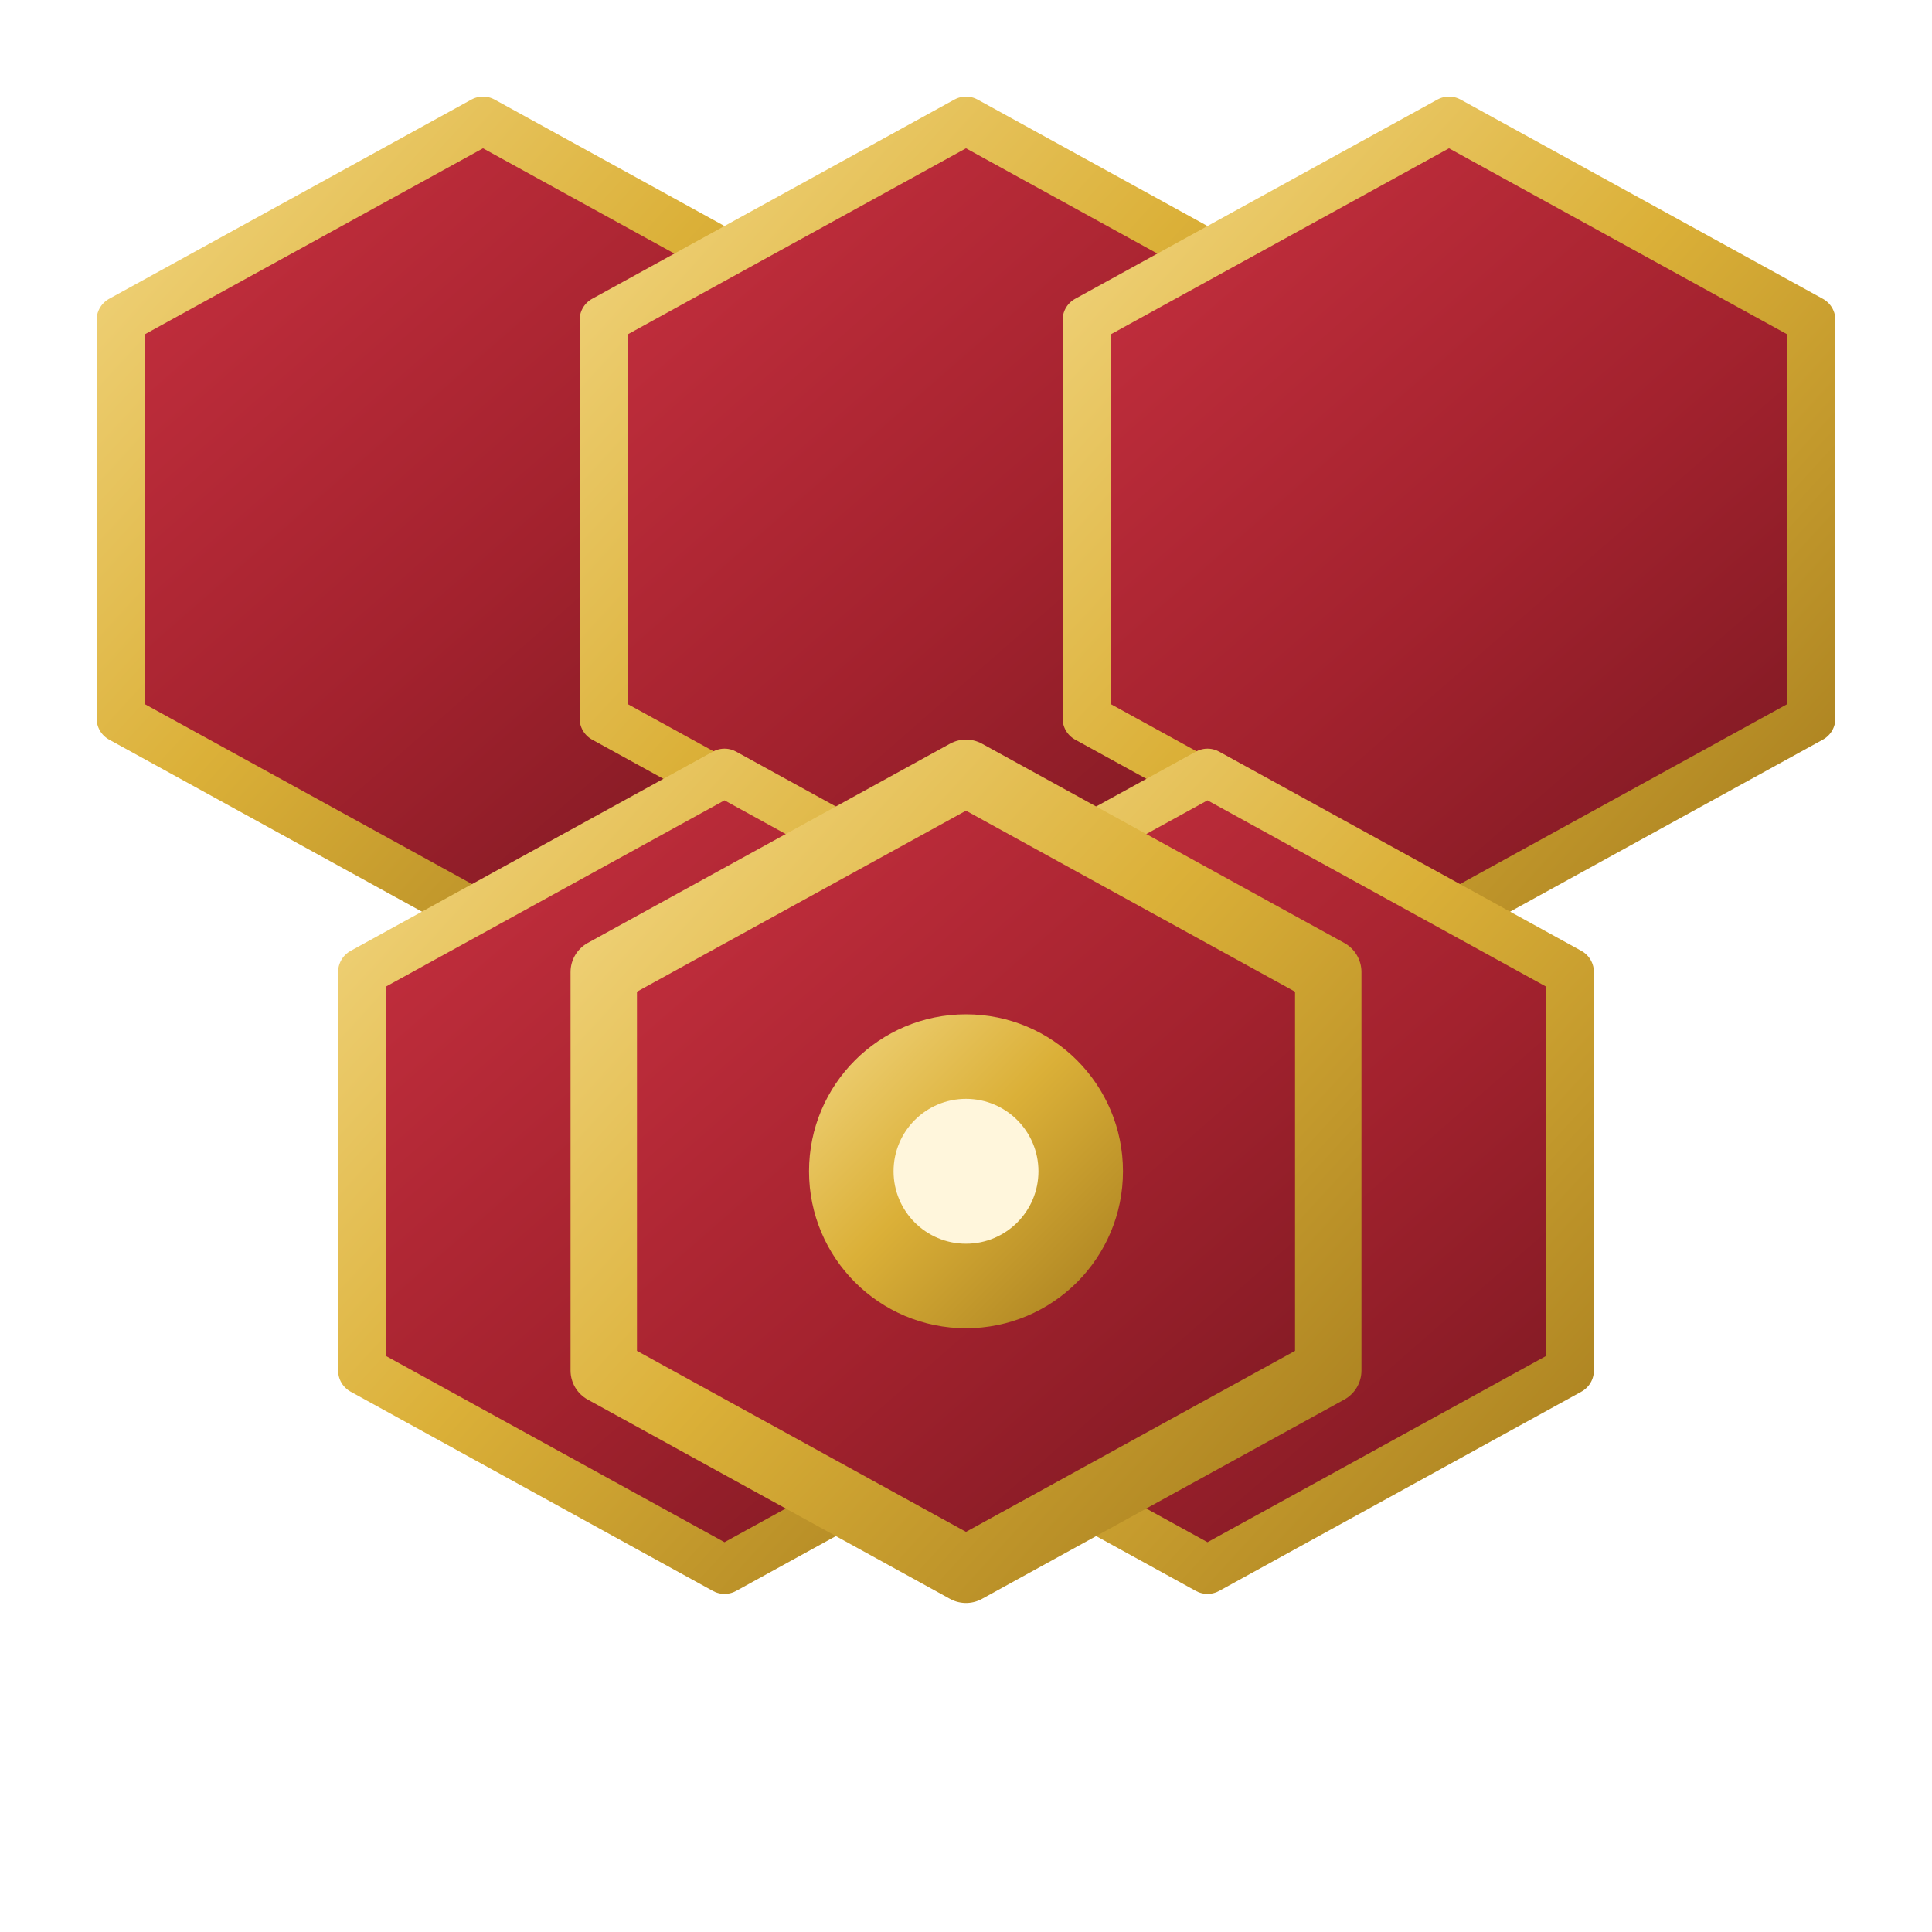
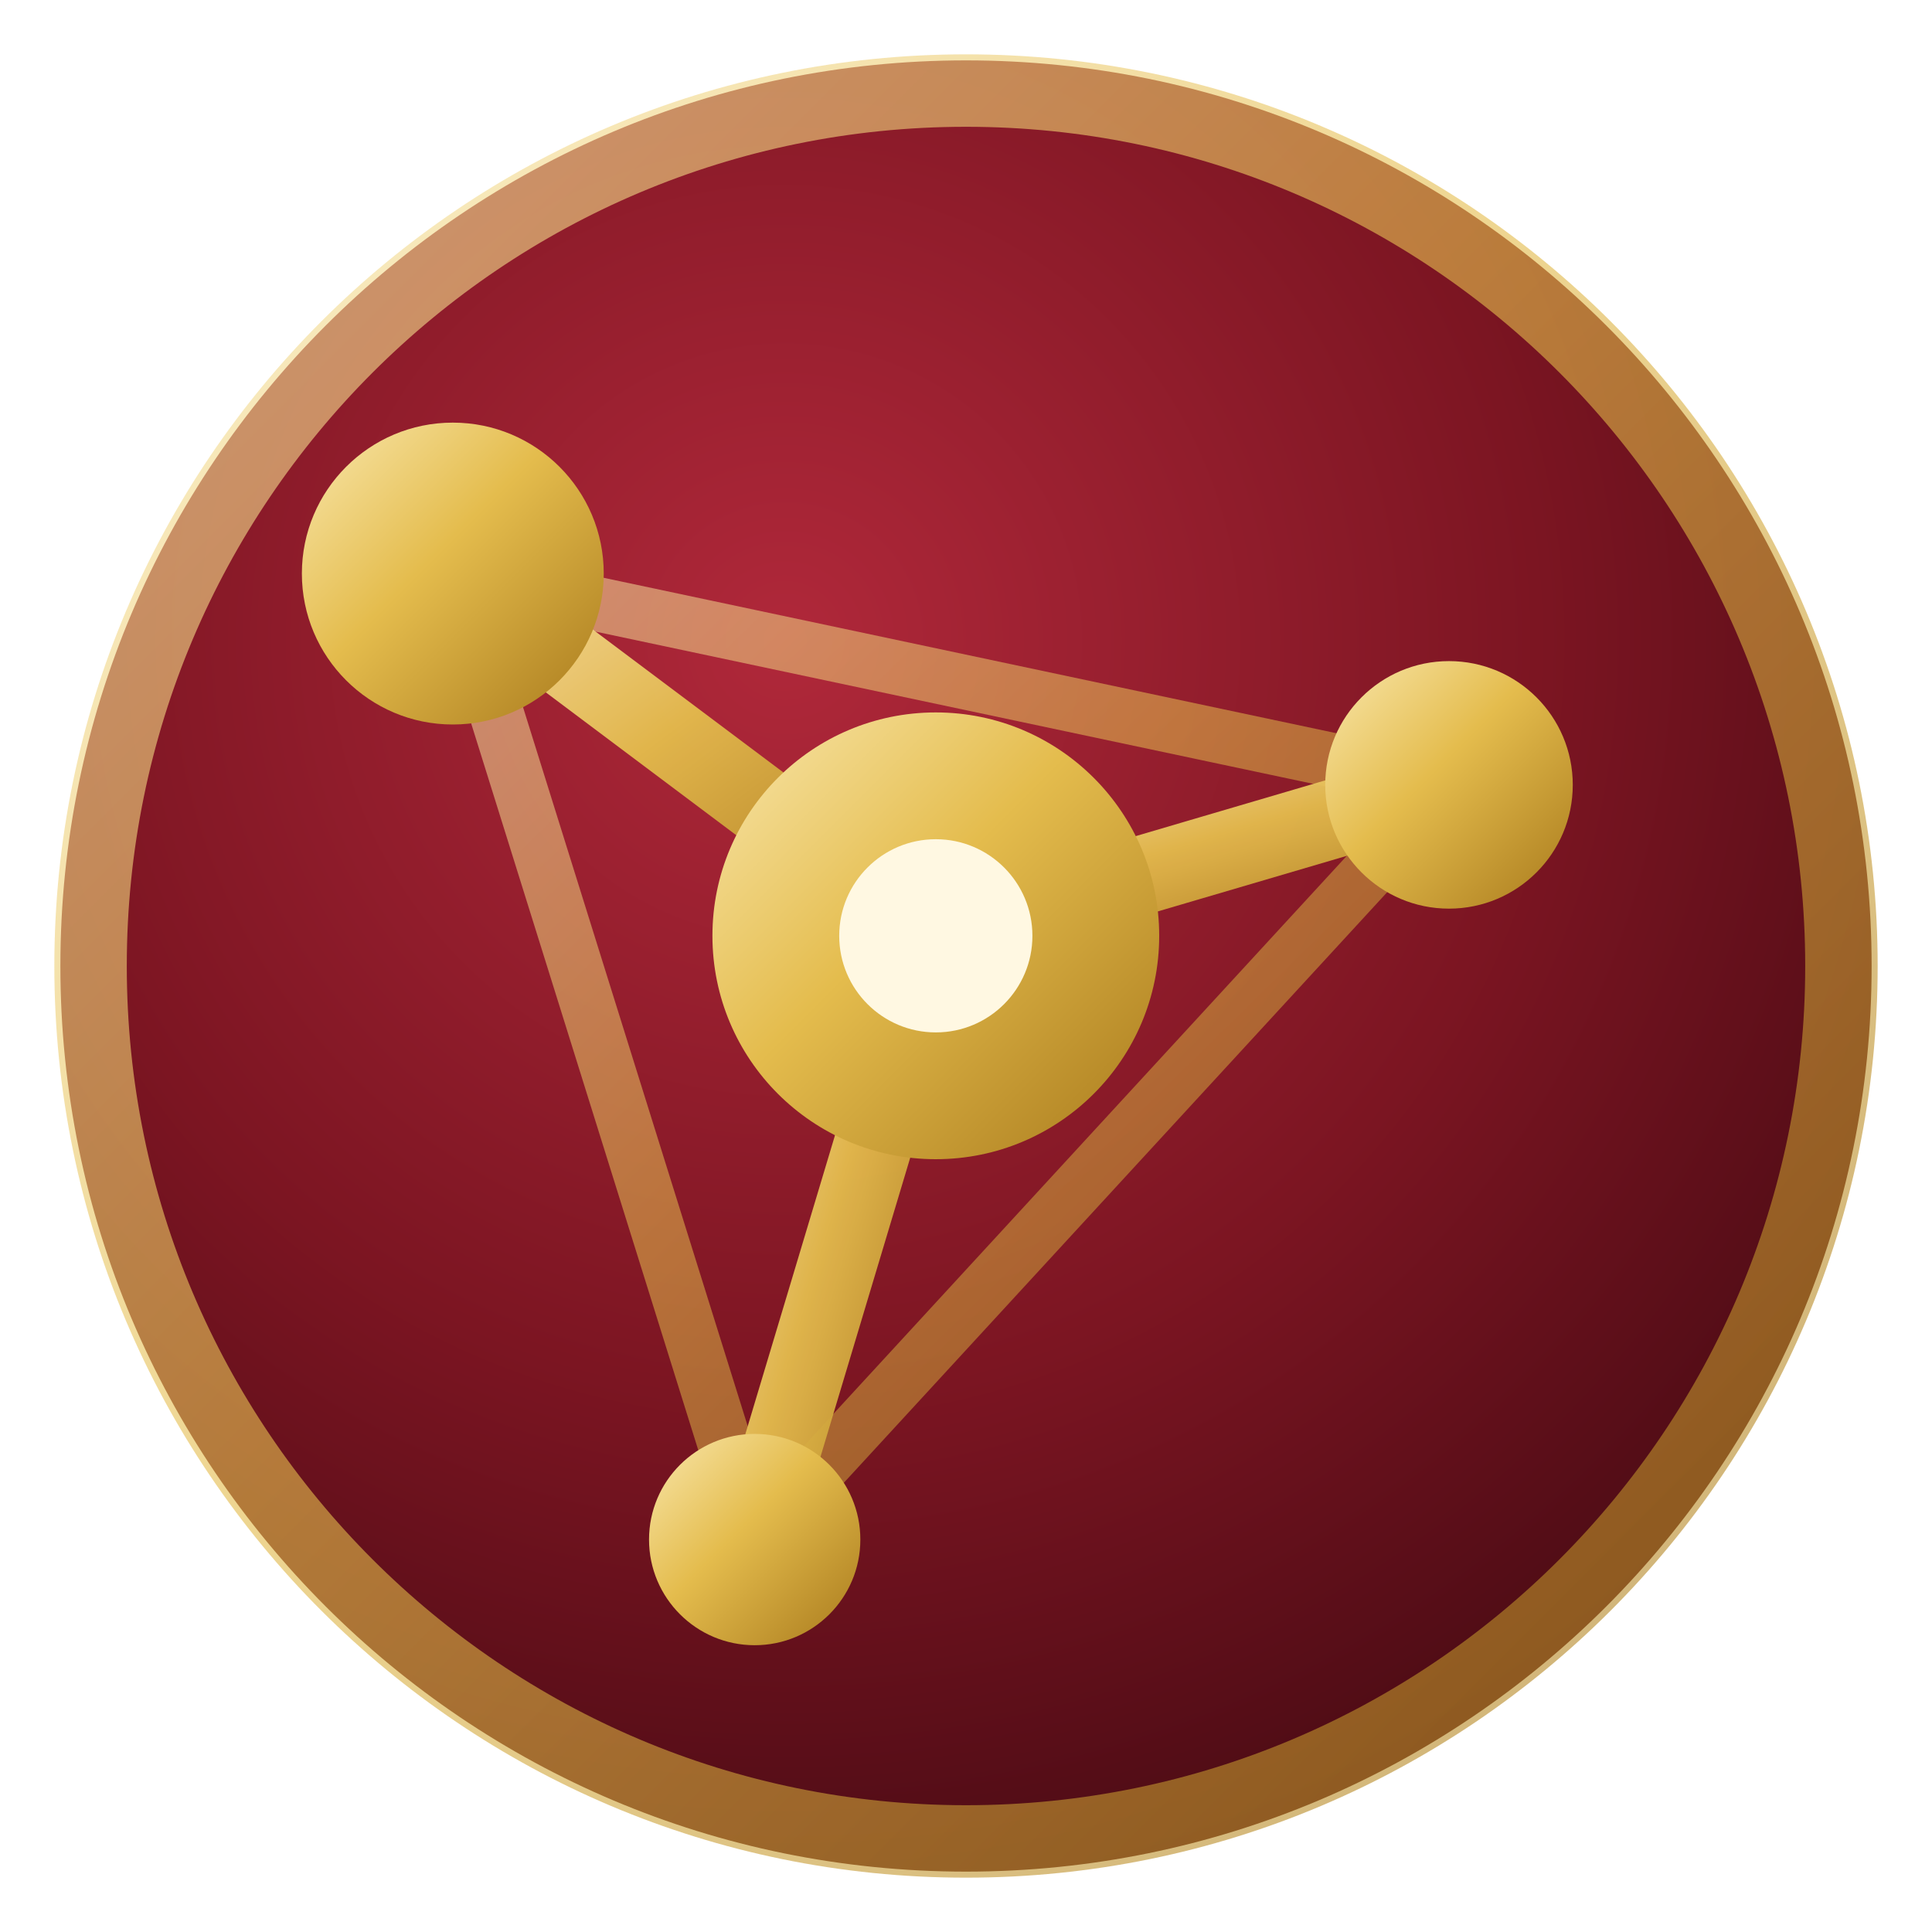
<svg xmlns="http://www.w3.org/2000/svg" viewBox="0 0 64 64" fill="none">
  <defs>
-     <linearGradient id="f-crimson" x1="10%" y1="0%" x2="90%" y2="100%">
-       <stop offset="0%" stop-color="#c6303f" />
-       <stop offset="55%" stop-color="#a3222e" />
-       <stop offset="100%" stop-color="#7c1922" />
-     </linearGradient>
+     <radialGradient id="f-crimson" cx="40%" cy="32%" r="80%">
+       <stop offset="0%" stop-color="#b0283a" />
+       <stop offset="52%" stop-color="#7c1522" />
+       <stop offset="100%" stop-color="#3c0810" />
+     </radialGradient>
    <linearGradient id="f-gold" x1="0%" y1="0%" x2="100%" y2="100%">
-       <stop offset="0%" stop-color="#f2d681" />
-       <stop offset="46%" stop-color="#dbb038" />
-       <stop offset="100%" stop-color="#a67d1e" />
+       <stop offset="0%" stop-color="#f9e7ac" />
+       <stop offset="44%" stop-color="#e4bc4d" />
+       <stop offset="100%" stop-color="#a97a1c" />
    </linearGradient>
  </defs>
-   <g fill="url(#f-crimson)" stroke="url(#f-gold)" stroke-width="1.6" stroke-linejoin="round">
-     <path d="M16 4 L28 10.6 L28 23.8 L16 30.4 L4 23.8 L4 10.6 Z" />
-     <path d="M32 4 L44 10.6 L44 23.8 L32 30.4 L20 23.8 L20 10.6 Z" />
-     <path d="M48 4 L60 10.6 L60 23.8 L48 30.4 L36 23.8 L36 10.6 Z" />
-     <path d="M24 25.6 L36 32.2 L36 45.4 L24 52 L12 45.4 L12 32.2 Z" />
-     <path d="M40 25.6 L52 32.2 L52 45.4 L40 52 L28 45.4 L28 32.2 Z" />
+   <circle cx="32" cy="32" r="30" fill="url(#f-crimson)" />
+   <circle cx="32" cy="32" r="29" fill="none" stroke="url(#f-gold)" stroke-width="2.4" stroke-opacity="0.62" />
+   <path d="M15 19 L48 26 L25 51 Z" fill="none" stroke="url(#f-gold)" stroke-width="1.8" stroke-opacity="0.55" stroke-linejoin="round" />
+   <g stroke="url(#f-gold)" stroke-width="2.6" stroke-linecap="round" opacity="0.95">
+     <line x1="31" y1="31" x2="15" y2="19" />
+     <line x1="31" y1="31" x2="48" y2="26" />
+     <line x1="31" y1="31" x2="25" y2="51" />
  </g>
-   <path d="M32 25.6 L44 32.2 L44 45.4 L32 52 L20 45.4 L20 32.2 Z" fill="url(#f-crimson)" stroke="url(#f-gold)" stroke-width="2.2" stroke-linejoin="round" />
-   <circle cx="32" cy="38.8" r="5.2" fill="url(#f-gold)" />
-   <circle cx="32" cy="38.8" r="2.4" fill="#fff6dc" />
+   <g fill="url(#f-gold)">
+     <circle cx="15" cy="19" r="5" />
+     <circle cx="48" cy="26" r="4.1" />
+     <circle cx="25" cy="51" r="3.5" />
+   </g>
+   <circle cx="31" cy="31" r="7.4" fill="url(#f-gold)" />
+   <circle cx="31" cy="31" r="3.2" fill="#fff8e2" />
</svg>
